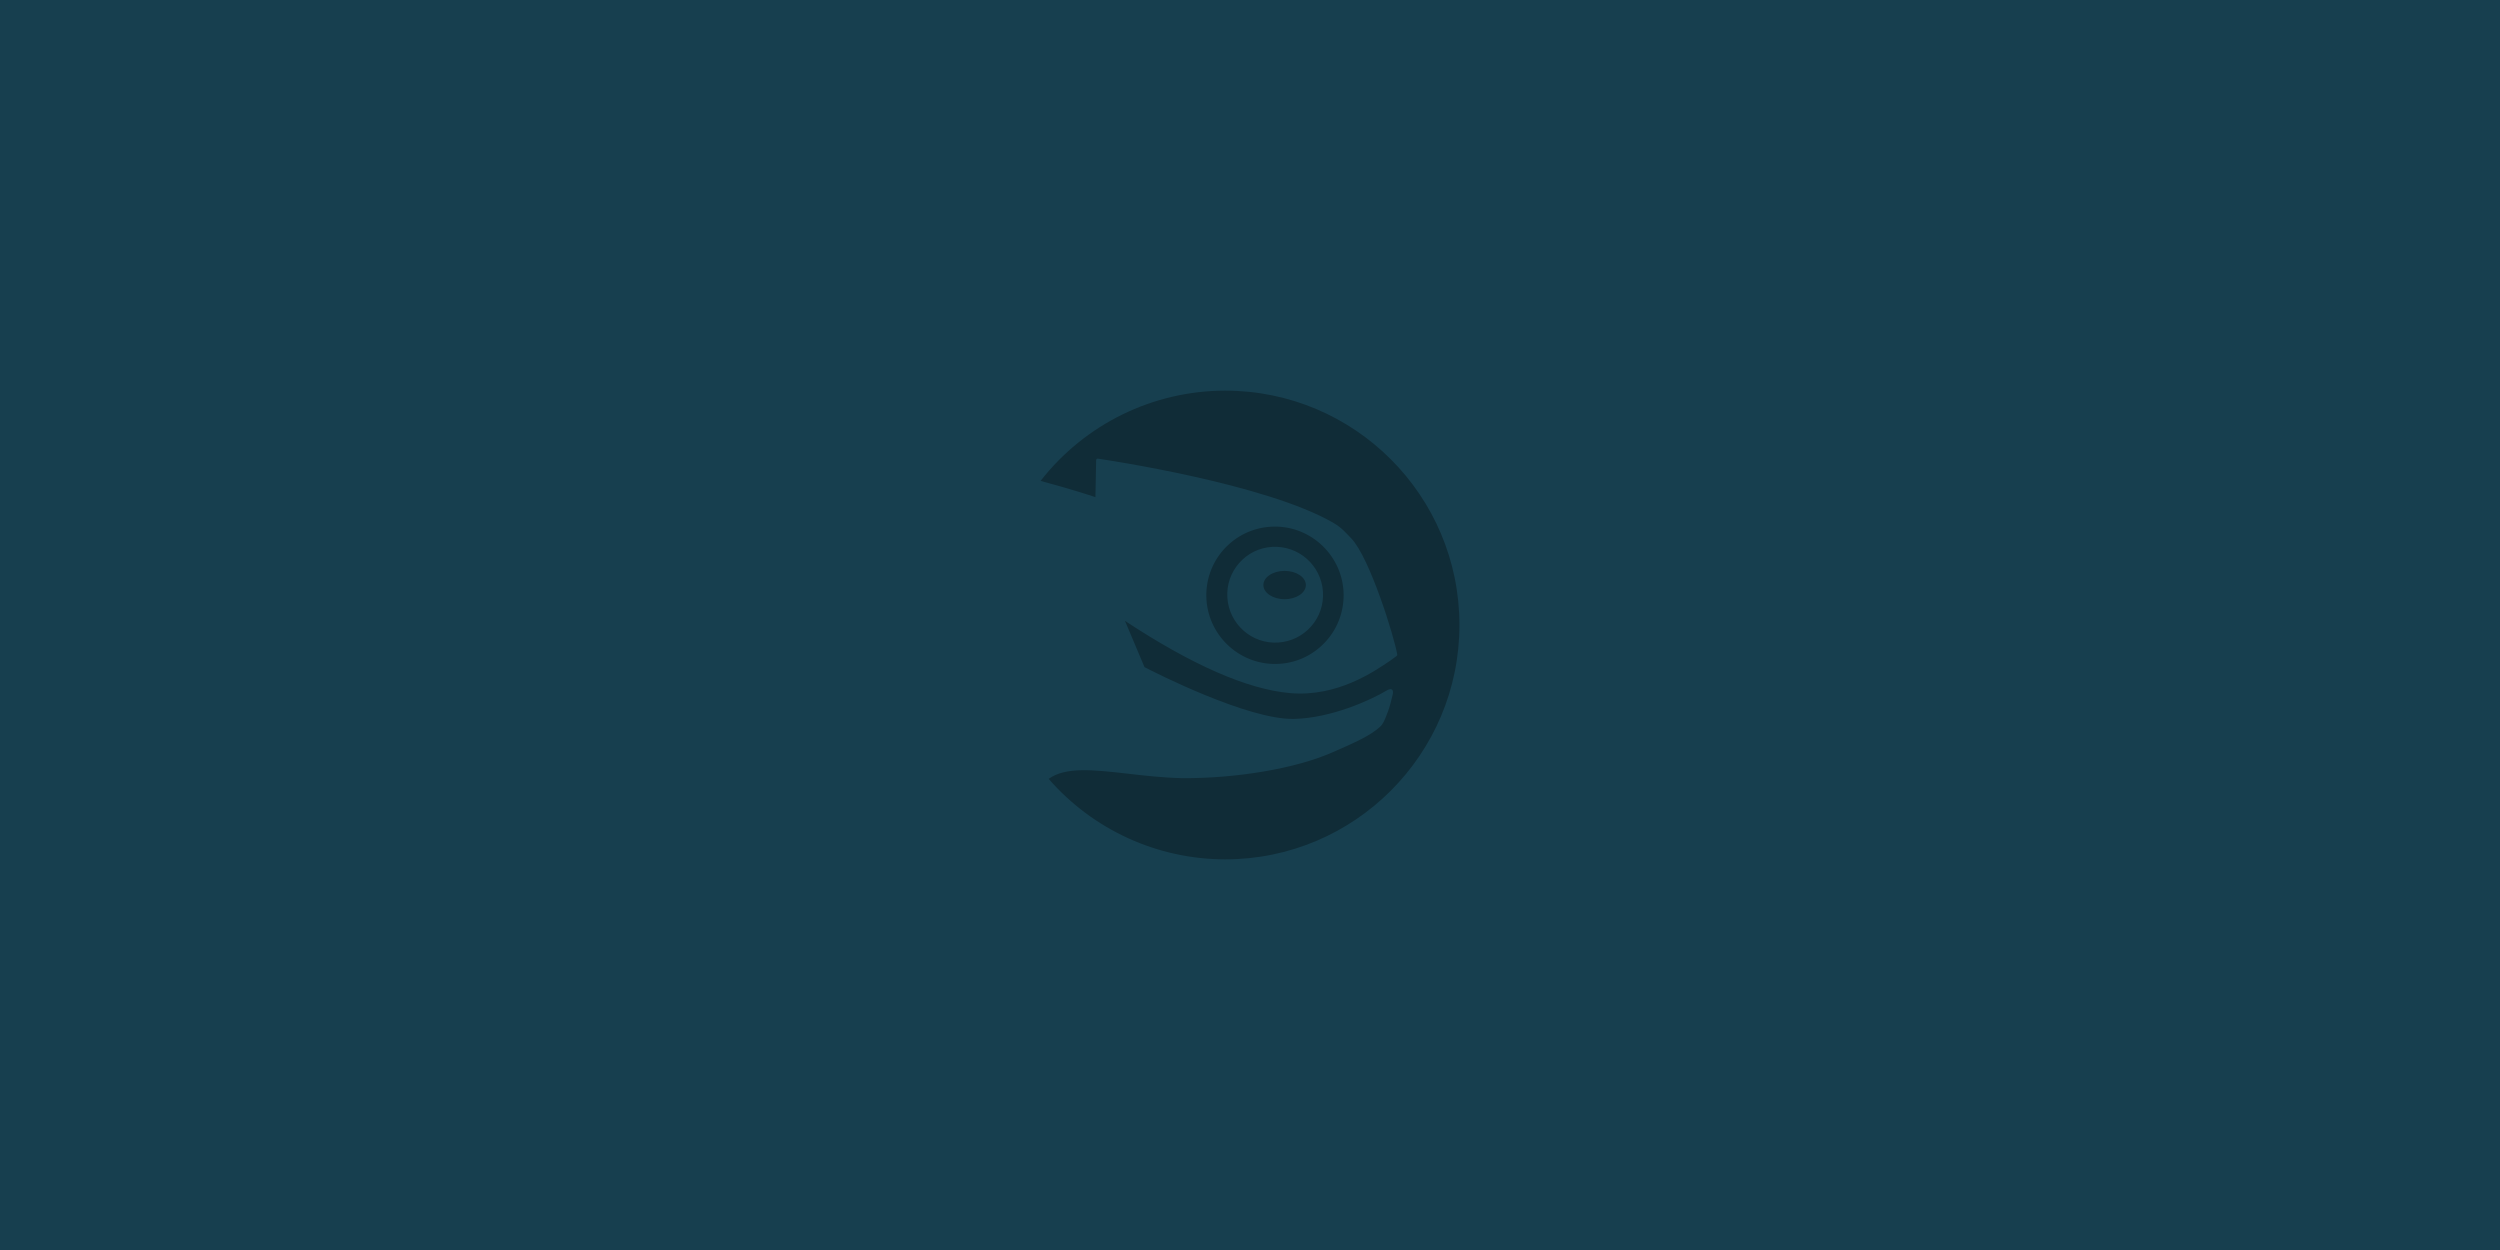
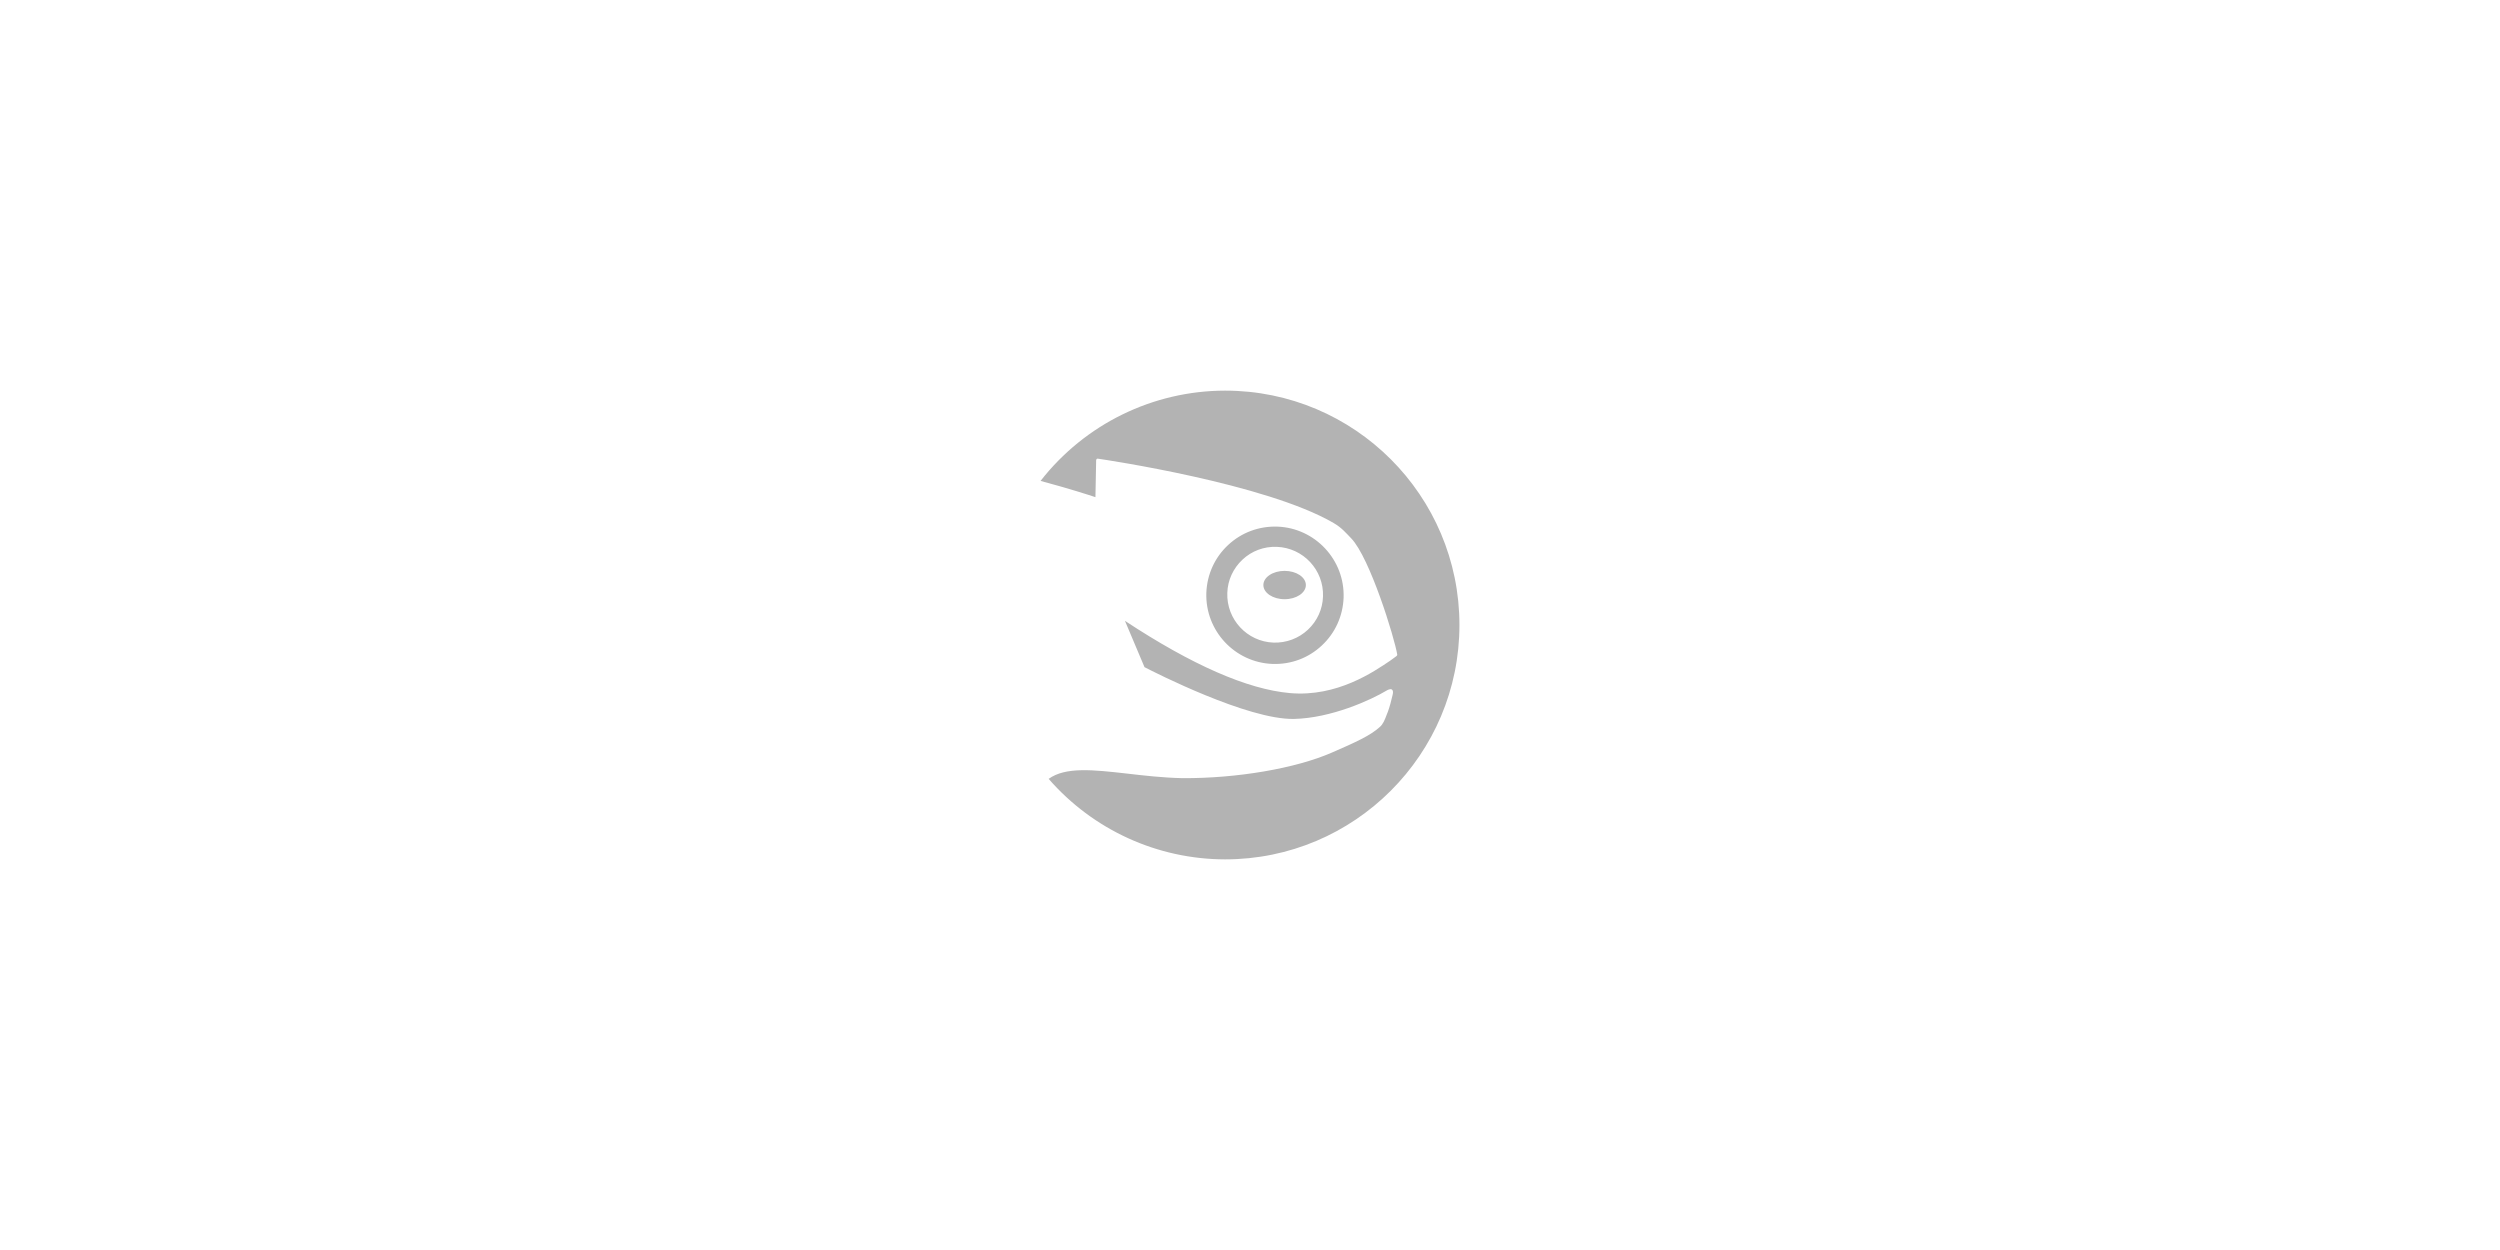
<svg xmlns="http://www.w3.org/2000/svg" height="320" width="640">
-   <path d="M0 0h640v320H0z" fill="#173f4f" />
  <path d="M313.618 100a60 60 0 00-47.235 23.117c7.318 1.955 12.498 3.636 14.049 4.157.024-.952.182-9.465.182-9.465s.02-.195.124-.296c.134-.131.328-.091.328-.091 1.924.278 43.009 6.368 60.327 16.46 2.138 1.251 3.194 2.581 4.513 3.93 4.787 4.95 11.112 25.537 11.792 29.783.026.167-.18.348-.268.416h-.002a25.89 25.89 0 01-1.564 1.14c-4.098 2.749-13.537 9.357-25.65 8.278-10.878-.962-25.092-7.203-42.227-18.493 1.685 3.945 3.345 7.902 5.006 11.856 2.481 1.289 26.432 13.494 38.253 13.255 9.52-.198 19.704-4.842 23.778-7.294 0 0 .894-.54 1.284-.239.426.33.308.834.207 1.35-.25 1.169-.82 3.302-1.209 4.315l-.327.826c-.466 1.249-.914 2.41-1.777 3.126-2.4 2.181-6.23 3.918-12.232 6.526-9.277 4.058-24.328 6.639-38.302 6.55-5.005-.112-9.84-.667-14.086-1.163-8.714-.984-15.803-1.782-20.126 1.345A60 60 0 00313.617 220a60 60 0 0060-60 60 60 0 00-60-60zM327 134.814c-4.696-.15-9.174 1.508-12.607 4.713-3.432 3.194-5.396 7.55-5.57 12.243-.324 9.682 7.277 17.84 16.95 18.197 4.718.158 9.187-1.5 12.62-4.725 3.423-3.185 5.387-7.54 5.569-12.234.332-9.673-7.278-17.848-16.962-18.194zm-.147 5.178c6.768.24 12.066 5.925 11.838 12.691-.104 3.263-1.48 6.287-3.871 8.53-2.395 2.233-5.524 3.394-8.808 3.294-6.752-.248-12.05-5.94-11.823-12.708.1-3.275 1.503-6.3 3.884-8.532 2.38-2.233 5.494-3.393 8.78-3.275zm2.006 6.152c-3.007 0-5.436 1.619-5.436 3.632 0 1.994 2.429 3.622 5.436 3.622 3.005 0 5.443-1.628 5.443-3.622 0-2.013-2.436-3.632-5.443-3.632z" opacity=".3" />
</svg>
